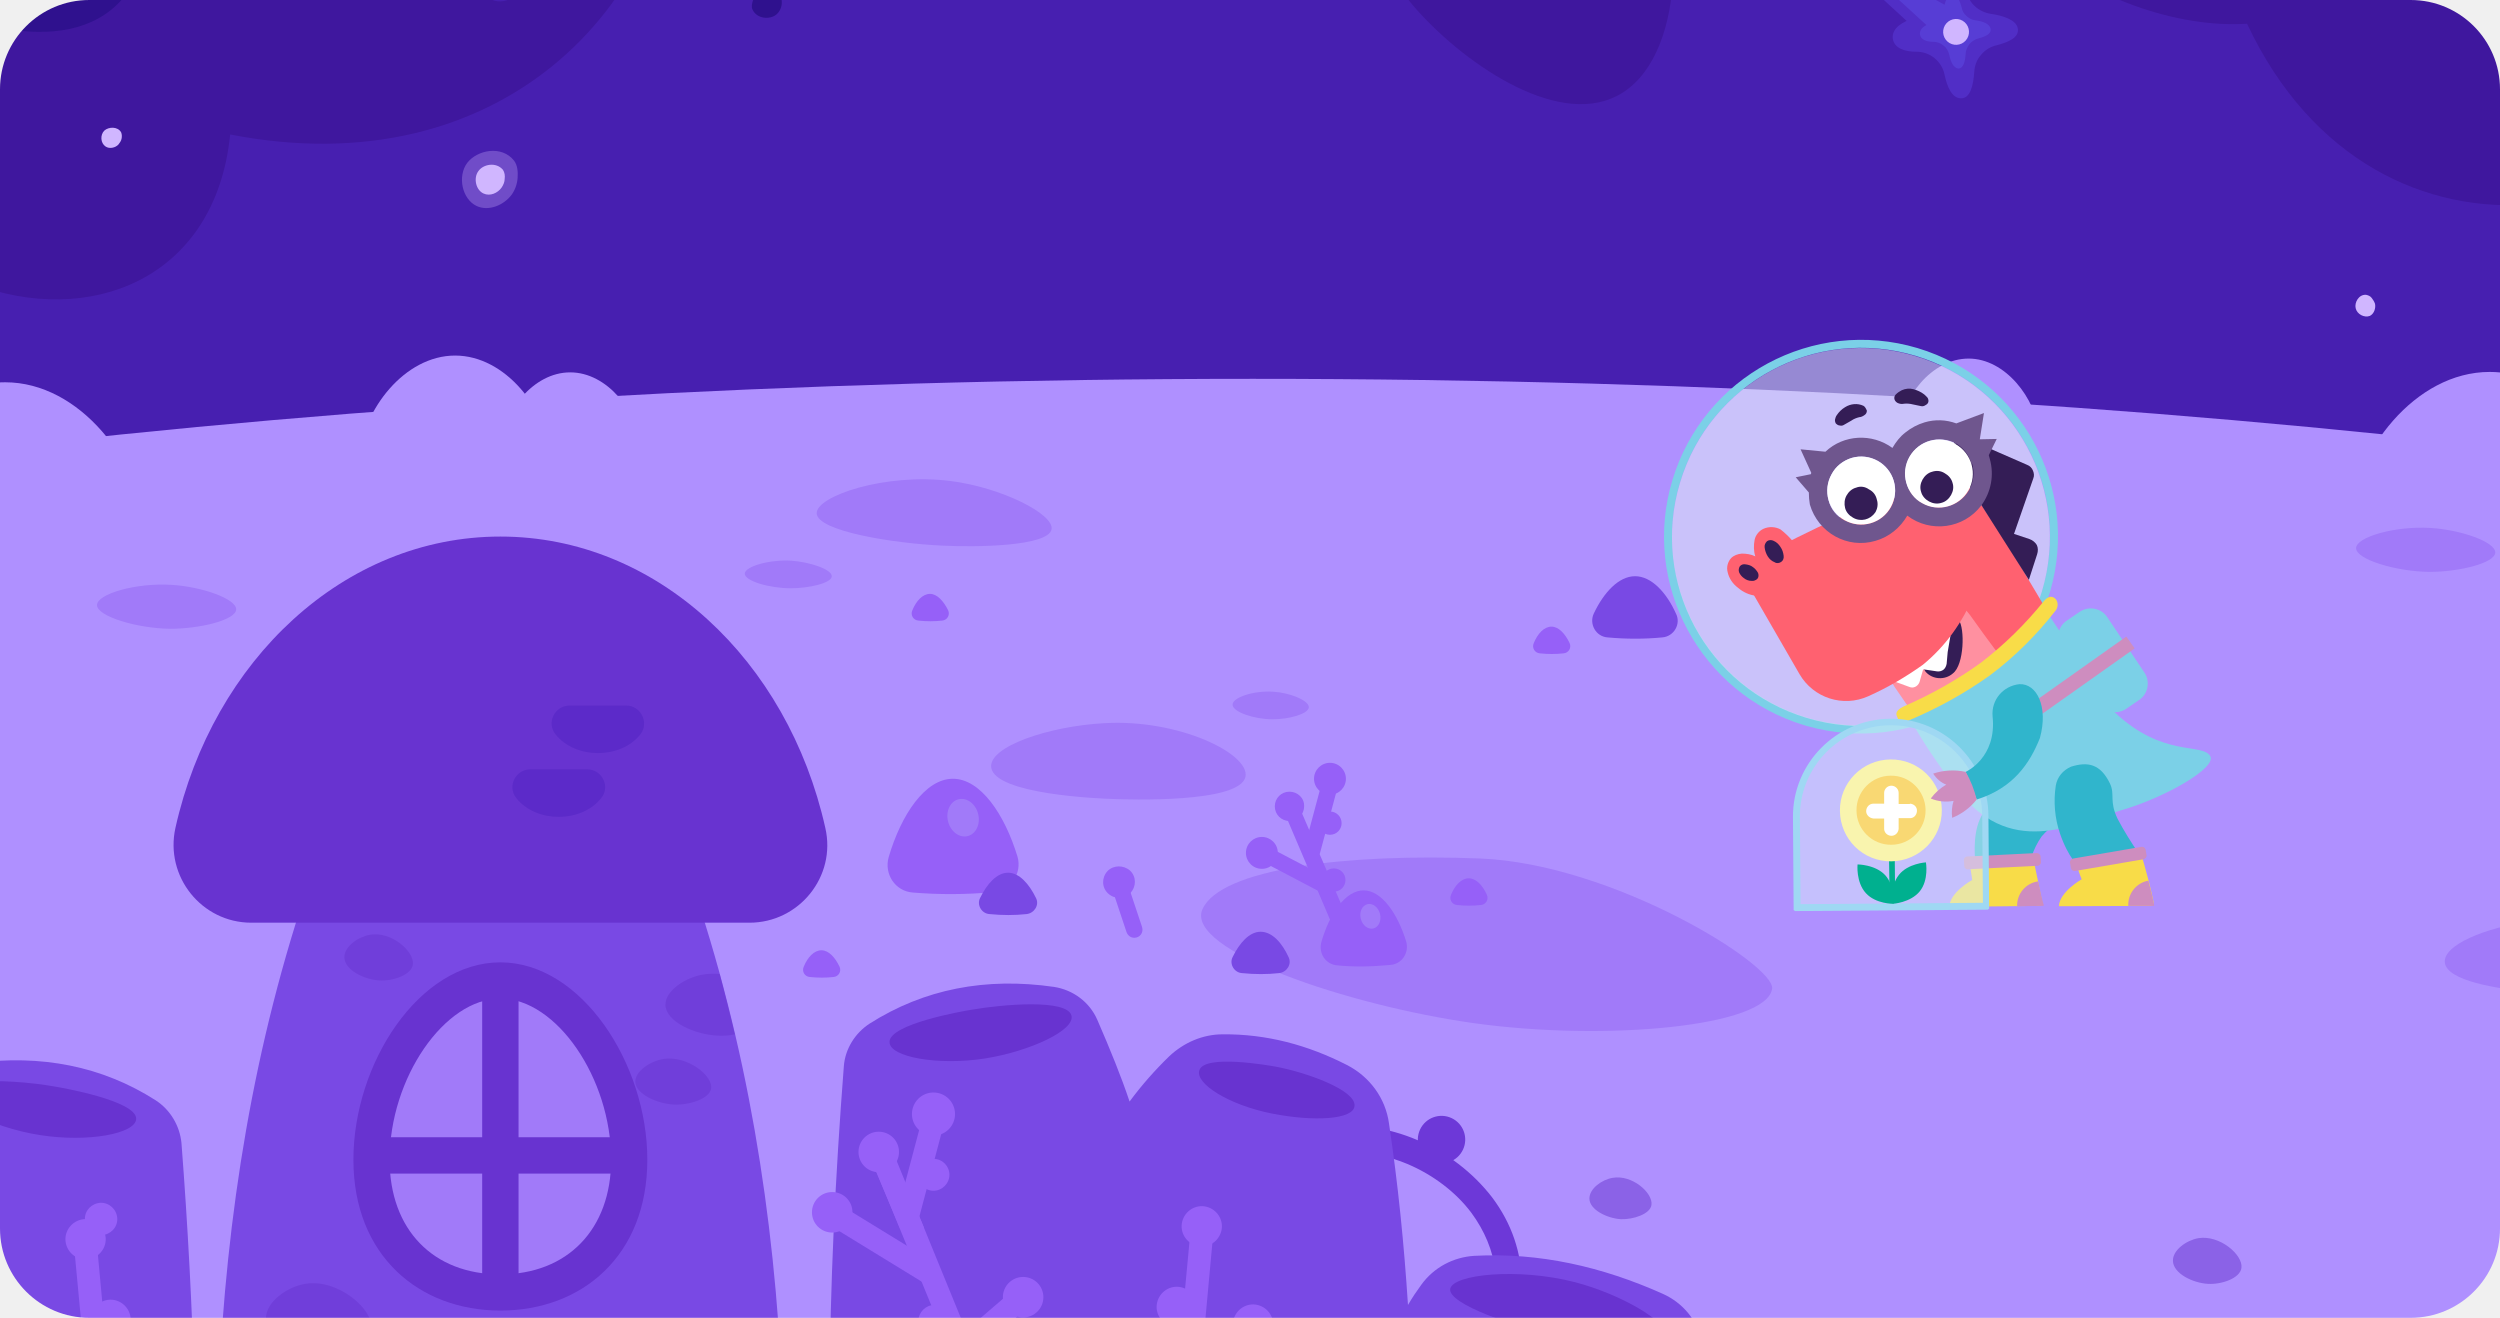
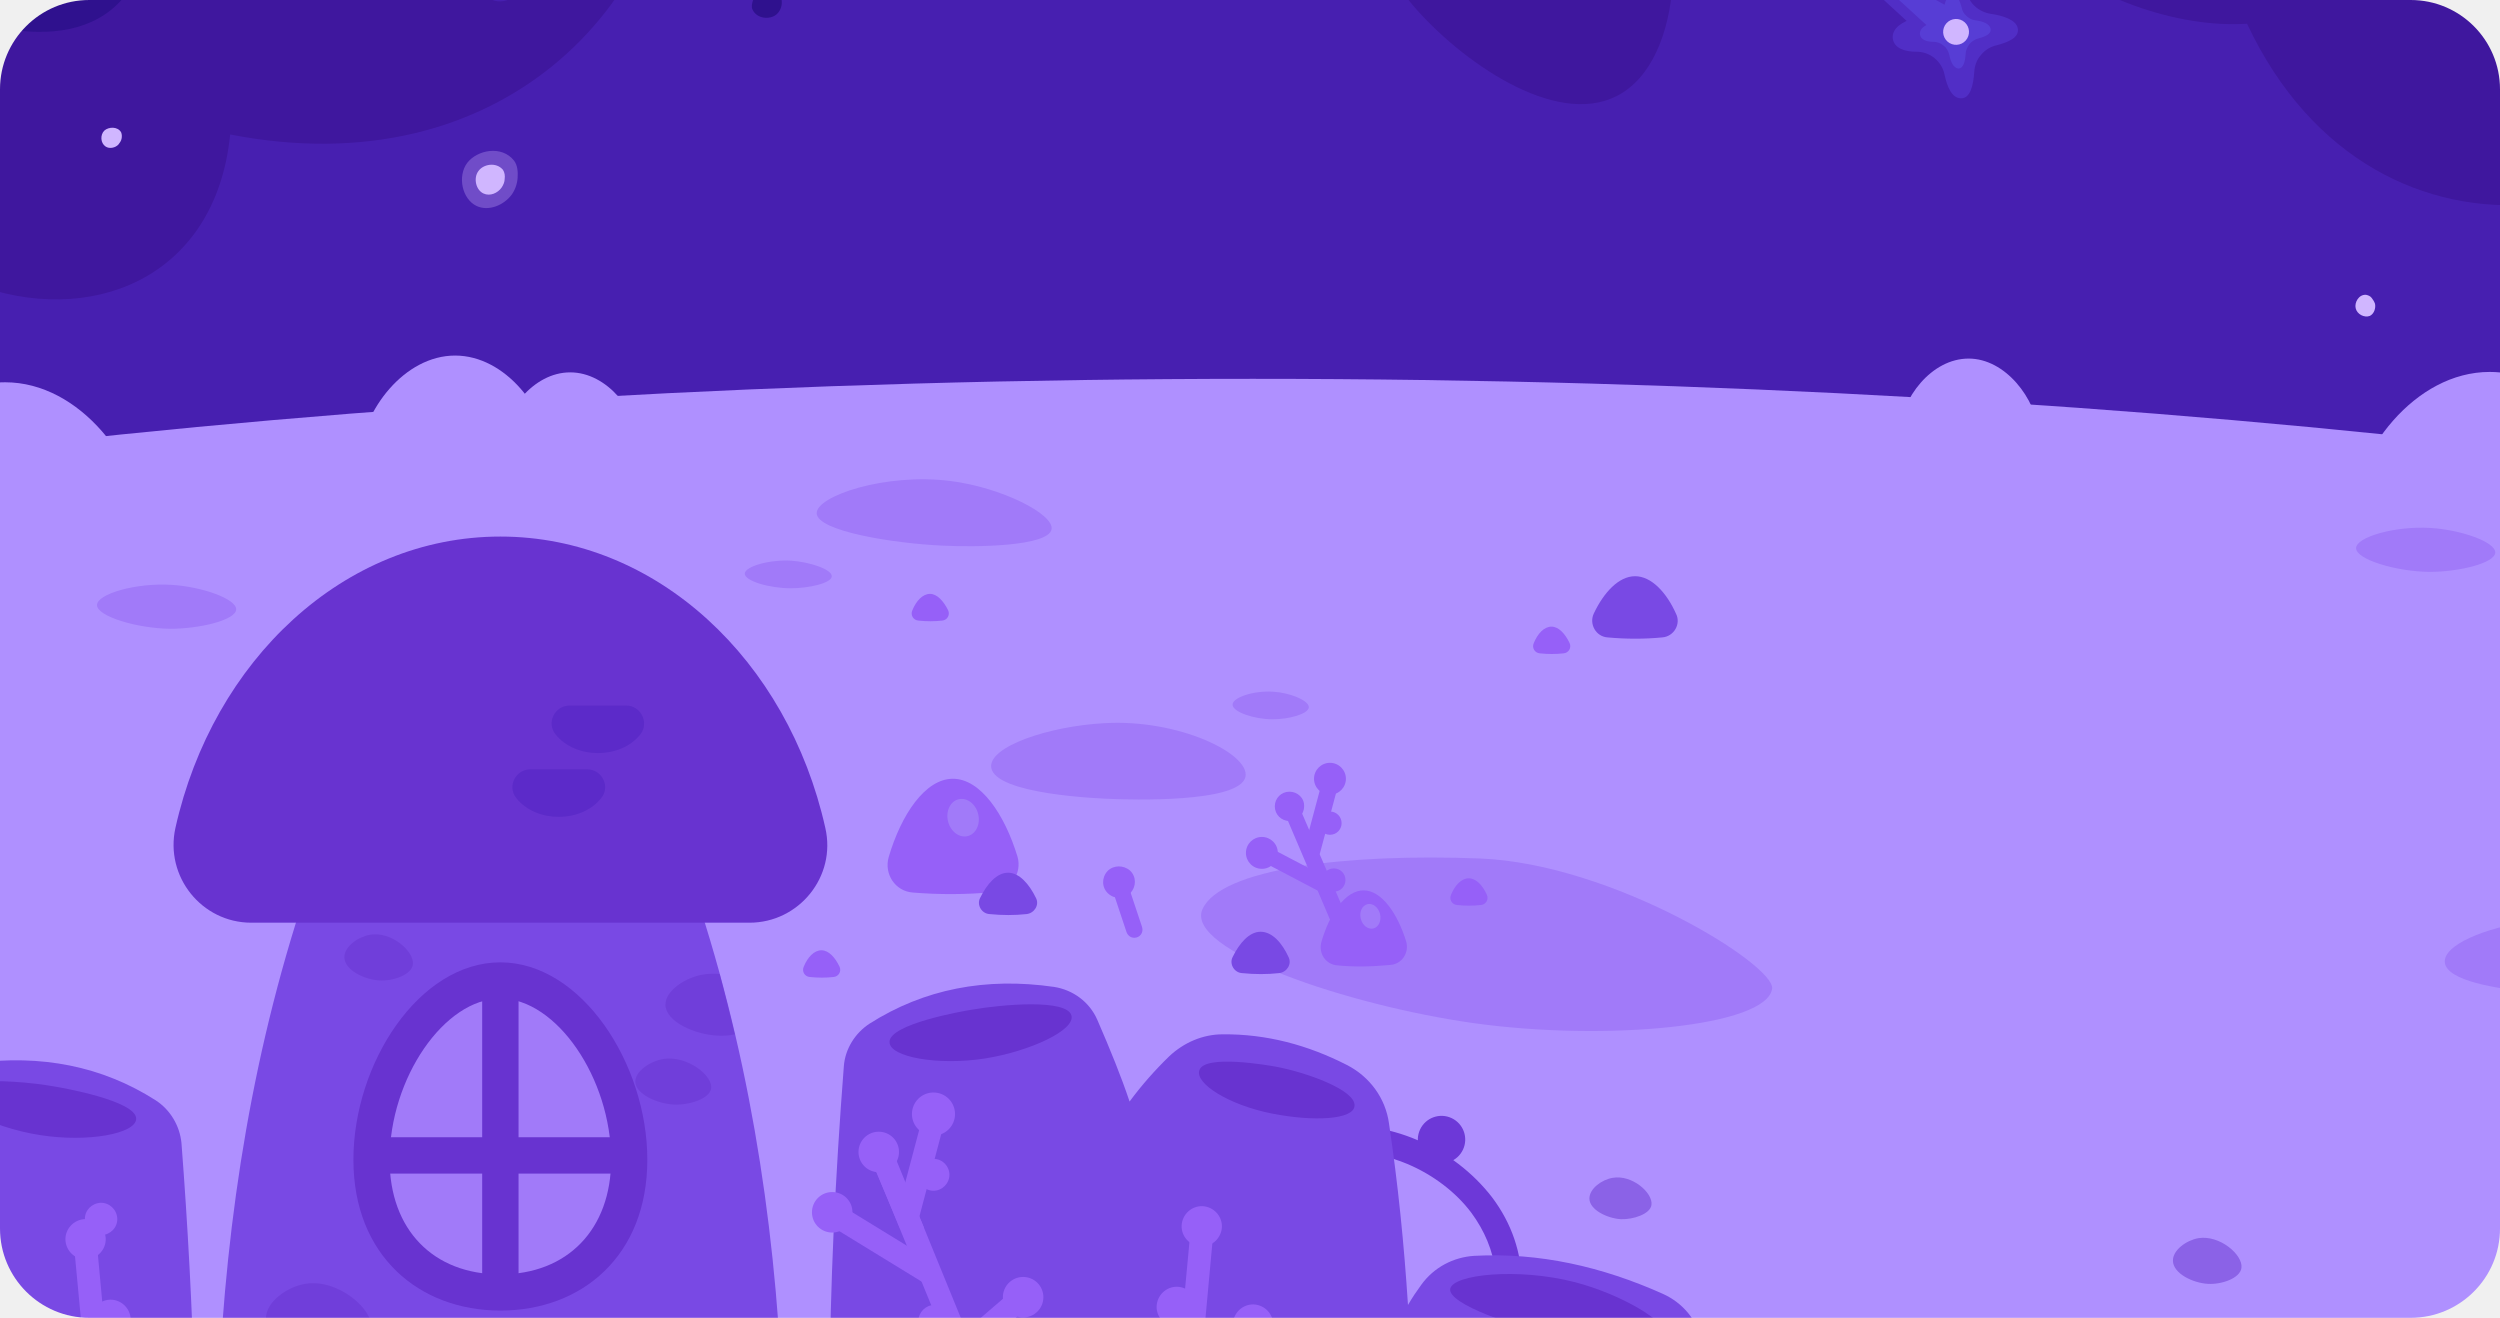
<svg xmlns="http://www.w3.org/2000/svg" width="1567" height="826" viewBox="0 0 1567 826" fill="none">
  <mask id="mask0_2_87309" style="mask-type:alpha" maskUnits="userSpaceOnUse" x="0" y="0" width="1567" height="826">
    <rect width="1567" height="826" rx="56" fill="#C4AEFF" />
  </mask>
  <g mask="url(#mask0_2_87309)">
    <path d="M1587 870.622H-16.73V-479.73H1587V870.622Z" fill="#471FB0" />
    <path d="M1587 -479.73H-16.73V870.622H1587V-479.73Z" fill="#471FB0" />
    <path d="M856.582 -189.347C816.603 -159.633 834.431 -56.446 885.755 3.522C915.198 37.828 974.356 79.967 1013.25 60.248C1056.2 38.638 1059.71 -51.313 1027.03 -110.2C989.212 -178.002 895.48 -217.98 856.582 -189.347Z" fill="#3F179E" />
    <path d="M892.777 -479.73C892.777 -423.274 936.538 -382.486 1001.64 -378.434C1001.64 -378.434 1005.69 -207.985 1207.2 -199.071C1186.4 -58.877 1322.55 20.54 1408.44 14.867C1449.23 101.578 1521.09 133.452 1587 128.05V-479.73H892.777Z" fill="#3F179E" />
    <path d="M144.263 84.29C314.172 117.516 421.411 2.713 425.463 -119.384C546.749 -78.865 638.051 -153.689 565.928 -233.376C785.809 -194.478 831.73 -316.305 788.51 -409.227C834.432 -441.102 841.455 -463.793 819.305 -480H-16.73V177.753C55.123 205.306 135.079 175.862 144.263 84.29Z" fill="#3F179E" />
    <path d="M1587 870.621V282.56C1343.62 253.657 1071.87 237.449 785.269 237.449C498.397 237.449 226.651 253.657 -16.461 282.56V870.621H1587Z" fill="#AF90FF" />
    <path d="M927.623 538.098C844.425 534.856 765.009 544.311 753.664 569.973C742.588 595.634 844.965 630.21 923.572 641.286C1006.5 652.901 1107.53 643.447 1110.77 619.676C1112.66 604.819 1010.82 541.339 927.623 538.098Z" fill="#A17AF9" />
    <path opacity="0.5" d="M1377.92 776.08C1370.36 777.43 1361.72 783.643 1361.99 790.396C1362.26 798.23 1374.41 804.173 1383.87 804.713C1392.51 805.253 1404.13 801.201 1404.94 794.718C1406.02 786.615 1391.43 773.919 1377.92 776.08Z" fill="#6833D0" />
    <path opacity="0.5" d="M1010.82 738.264C1004.07 739.344 996.238 745.017 996.238 751.23C996.238 758.253 1007.31 763.655 1015.96 764.196C1023.79 764.466 1034.33 760.954 1035.14 755.282C1036.22 747.718 1022.98 736.103 1010.82 738.264Z" fill="#6833D0" />
    <path d="M357.394 233.398C334.163 233.398 315.254 257.98 313.363 280.67H401.694C399.803 257.98 380.624 233.398 357.394 233.398Z" fill="#AF90FF" />
    <path d="M1233.94 224.754C1210.71 224.754 1191.8 249.335 1189.91 272.026H1278.24C1276.08 249.605 1256.91 224.754 1233.94 224.754Z" fill="#AF90FF" />
    <path d="M595.642 301.471C554.853 296.339 511.633 310.925 511.904 321.73C512.174 333.076 560.796 340.639 590.51 341.99C611.58 343.07 657.231 342.53 659.121 331.725C660.742 322.27 627.787 305.523 595.642 301.471Z" fill="#A17AF9" />
    <path d="M65.389 81.858C62.687 84.559 62.958 89.692 66.199 91.853C68.63 93.474 72.412 92.663 74.303 90.502C75.113 89.422 75.923 88.341 76.194 86.99C76.464 85.64 76.464 84.289 75.924 82.939C73.763 79.157 68.09 79.427 65.389 81.858Z" fill="#D0B6FF" />
    <path d="M314.714 -22.14C307.691 -22.95 300.128 -16.737 300.668 -9.714C300.938 -4.041 306.611 0.281 312.013 0.821C314.444 1.091 317.145 0.551 319.306 -0.53C321.737 -1.61 323.899 -3.231 324.979 -5.392C328.491 -12.955 321.738 -21.059 314.714 -22.14Z" fill="#471FB0" />
    <path d="M487.053 -5.121C483.811 -7.822 478.408 -7.012 475.167 -4.581C473.546 -3.23 472.466 -1.61 471.925 0.281C471.385 2.172 470.845 4.333 471.656 5.954C474.357 11.897 482.461 12.437 486.512 9.195C490.834 5.684 491.375 -1.61 487.053 -5.121Z" fill="#2F118E" />
    <path d="M1486.51 186.667C1485.7 185.586 1484.35 185.046 1483 184.776C1478.41 184.506 1475.71 189.638 1476.52 193.15C1477.33 196.931 1481.92 199.362 1485.43 198.012C1488.13 196.661 1489.21 193.15 1488.67 190.448C1488.13 188.828 1487.32 187.747 1486.51 186.667Z" fill="#D0B6FF" />
    <path d="M1135.08 -51.314C1134.27 -51.855 1133.46 -51.854 1132.65 -51.584C1131.84 -51.314 1131.03 -50.774 1130.49 -50.234C1129.95 -49.423 1129.68 -48.613 1129.95 -47.803C1129.95 -46.992 1130.49 -46.182 1131.03 -45.642L1202.61 19.999L1221.52 6.222L1213.96 -7.284L1135.08 -51.314Z" fill="#512EC6" />
    <path d="M1247.72 8.652C1244.21 8.112 1240.7 6.491 1238 4.06C1235.3 1.629 1233.41 -1.613 1232.6 -5.124C1230.97 -12.418 1227.73 -19.981 1221.52 -19.171C1215.58 -18.36 1213.69 -11.337 1213.15 -4.584C1212.88 -0.802 1211.26 2.709 1209.09 5.411C1206.66 8.382 1203.69 10.273 1199.91 11.353C1192.62 13.514 1185.59 17.566 1186.4 24.319C1187.48 30.532 1194.24 32.423 1201.26 32.423C1205.31 32.423 1209.36 33.774 1212.61 36.475C1215.85 39.176 1218.01 42.688 1218.82 46.74C1220.44 54.303 1223.41 61.596 1229.08 61.596C1235.03 61.867 1236.92 53.223 1237.46 45.119C1237.73 41.067 1239.08 37.285 1241.78 34.314C1244.21 31.343 1247.72 29.182 1251.5 28.371C1258.8 26.48 1265.82 23.509 1264.74 17.837C1263.93 12.434 1255.29 9.733 1247.72 8.652Z" fill="#512EC6" />
    <path d="M1238 12.703C1235.84 12.433 1233.95 11.352 1232.6 10.002C1230.98 8.651 1229.9 6.76 1229.63 4.869C1228.55 0.817 1226.92 -3.505 1223.41 -2.964C1220.71 -2.694 1219.63 0.007 1218.82 2.979L1169.66 -24.304C1169.12 -24.574 1168.58 -24.574 1168.04 -24.574C1167.5 -24.574 1166.96 -24.034 1166.69 -23.764C1166.42 -23.224 1166.15 -22.683 1166.42 -22.413C1166.42 -21.873 1166.69 -21.333 1167.23 -21.063L1207.48 15.674C1205.04 17.025 1203.15 18.916 1203.42 21.617C1203.96 25.129 1208.02 26.209 1211.8 26.209C1214.23 26.209 1216.39 27.02 1218.28 28.64C1220.17 29.991 1221.25 32.152 1221.79 34.313C1222.6 38.635 1224.49 42.687 1227.46 42.957C1230.71 42.957 1231.79 38.365 1232.06 33.773C1232.06 31.612 1233.14 29.451 1234.49 27.56C1235.84 25.939 1238 24.588 1240.16 24.048C1244.21 22.968 1248.26 21.347 1247.72 18.105C1247.18 14.864 1242.59 13.243 1238 12.703Z" fill="#573DD5" />
    <path d="M1232.13 25.376C1235.1 22.03 1234.79 16.907 1231.45 13.935C1228.1 10.963 1222.98 11.266 1220.01 14.613C1217.03 17.959 1217.34 23.081 1220.68 26.054C1224.03 29.026 1229.15 28.723 1232.13 25.376Z" fill="#D0B6FF" />
    <path d="M95.371 -80.756C205.042 -72.922 305.528 -140.724 280.676 -272.004C428.164 -228.784 481.919 -283.349 472.465 -403.555C533.783 -399.773 586.998 -423.814 582.946 -480H-16.73V13.248C35.674 28.915 102.124 24.593 95.371 -80.756Z" fill="#2F118E" />
    <path d="M194.78 549.984C158.853 654.252 141.835 761.492 136.973 870.622H490.296C485.433 761.492 468.416 654.252 432.489 549.984H194.78Z" fill="#7949E4" />
    <path opacity="0.5" d="M441.132 610.764C429.786 612.385 416.82 621.029 417.09 629.943C417.36 640.478 435.729 648.581 449.775 649.122C453.287 649.392 457.069 649.122 460.58 648.311C457.609 635.615 454.368 623.19 451.126 610.494C447.885 610.224 444.643 610.224 441.132 610.764Z" fill="#6833D0" />
    <path opacity="0.5" d="M416.012 663.709C407.638 665.059 398.184 671.272 398.184 678.025C398.454 685.859 411.96 691.802 422.225 692.342C431.679 692.882 444.645 688.83 445.726 682.347C447.076 674.244 430.869 661.548 416.012 663.709Z" fill="#6833D0" />
    <path opacity="0.5" d="M231.788 585.912C224.224 587.263 215.58 593.475 215.85 600.229C216.12 608.062 228.276 614.005 237.73 614.545C246.374 615.085 257.99 611.034 258.8 604.551C259.881 596.447 245.294 583.481 231.788 585.912Z" fill="#6833D0" />
    <path opacity="0.5" d="M191.269 804.709C179.654 806.6 166.418 816.325 166.688 826.59C166.958 838.745 185.597 847.659 200.183 848.47C213.42 849.01 231.247 843.067 232.868 833.072C234.489 820.917 211.799 801.198 191.269 804.709Z" fill="#6833D0" />
    <path d="M313.634 336.316C215.579 336.316 133.46 413.842 109.96 518.921C103.207 549.445 126.438 578.348 157.502 578.348H469.765C500.83 578.348 524.331 549.445 517.308 518.921C493.807 413.842 411.689 336.316 313.634 336.316Z" fill="#6833D0" />
    <path d="M310.39 610.494C267.17 611.574 221.789 684.238 239.077 742.044C241.778 750.688 246.1 760.413 252.313 769.597C252.313 817.409 376.03 817.409 376.03 769.597C381.162 762.304 385.214 754.47 387.645 747.177C408.445 687.749 356.311 609.143 310.39 610.494Z" fill="#A17AF9" />
    <path d="M313.632 625.89C348.748 625.89 383.054 675.863 383.054 726.916C383.054 770.406 355.772 798.769 313.632 798.769C271.493 798.769 244.21 770.677 244.21 726.916C244.21 675.863 278.516 625.89 313.632 625.89ZM313.632 603.199C262.579 603.199 221.52 666.679 221.52 726.916C221.52 787.154 262.849 821.46 313.632 821.46C364.686 821.46 405.744 787.154 405.744 726.916C405.744 666.679 364.416 603.199 313.632 603.199Z" fill="#6833D0" />
    <path d="M313.633 615.895V808.763" stroke="#6833D0" stroke-width="22.789" stroke-miterlimit="10" />
    <path d="M233.676 724.215H393.589" stroke="#6833D0" stroke-width="22.789" stroke-miterlimit="10" />
    <path opacity="0.5" d="M367.93 482.184H332.544C323.09 482.184 317.687 492.989 323.63 500.282C336.056 515.949 364.419 515.949 376.845 500.282C382.787 492.989 377.385 482.184 367.93 482.184Z" fill="#5022C1" />
    <path opacity="0.5" d="M392.509 442.207H357.123C347.668 442.207 342.266 453.012 348.208 460.305C360.634 475.973 388.998 475.973 401.423 460.305C407.096 453.012 401.693 442.207 392.509 442.207Z" fill="#5022C1" />
    <path d="M888.187 714.489C851.72 699.092 814.713 704.225 790.672 727.725L806.61 735.289C829.3 717.461 859.824 720.162 882.244 729.616C898.182 736.369 912.498 747.174 922.222 760.14C930.596 771.486 935.729 783.911 937.35 796.877L953.827 804.711C953.827 785.532 947.614 766.893 935.188 750.416C923.303 735.019 906.826 722.323 888.187 714.489Z" fill="#6D38D8" />
    <path d="M916.994 720.607C920.488 713.183 917.303 704.332 909.879 700.837C902.455 697.343 893.603 700.528 890.109 707.952C886.614 715.376 889.8 724.227 897.224 727.722C904.648 731.217 913.499 728.031 916.994 720.607Z" fill="#6D38D8" />
    <path d="M849.29 759.874C857.496 759.874 864.147 753.222 864.147 745.017C864.147 736.812 857.496 730.16 849.29 730.16C841.085 730.16 834.434 736.812 834.434 745.017C834.434 753.222 841.085 759.874 849.29 759.874Z" fill="#6D38D8" />
    <path fill-rule="evenodd" clip-rule="evenodd" d="M1042.16 810.927C1004.07 793.909 964.903 784.995 924.114 787.156C910.878 787.966 898.723 794.45 890.889 805.254C887.918 809.306 885.216 813.358 882.515 817.95C880.084 780.133 876.302 742.315 870.63 704.228C868.469 688.29 858.474 674.784 844.157 667.491C819.846 655.065 793.914 648.042 766.361 648.312C753.936 648.312 742.05 653.444 732.866 662.088C723.952 670.732 715.578 680.187 708.015 690.452C702.882 675.054 695.859 657.766 687.755 639.128C682.893 628.053 672.628 620.489 660.743 618.598C617.793 612.385 579.165 619.949 545.13 641.559C535.945 647.502 529.732 657.496 528.922 668.301C523.52 738.264 520.278 805.795 520.008 870.624H1072.41C1070.79 860.63 1068.9 850.905 1066.74 841.181C1064.04 827.675 1054.85 816.6 1042.16 810.927Z" fill="#7949E4" />
    <path fill-rule="evenodd" clip-rule="evenodd" d="M987.055 803.635C951.399 794.45 910.34 798.772 908.99 807.957C907.639 817.141 948.428 831.998 980.302 837.67C1003.53 841.992 1041.35 844.964 1043.51 836.59C1045.67 828.756 1016.23 811.198 987.055 803.635Z" fill="#6833D0" />
    <path fill-rule="evenodd" clip-rule="evenodd" d="M608.88 632.915C603.747 633.725 557.286 641.829 557.556 653.174C557.556 662.628 588.08 668.031 617.524 663.439C645.887 658.847 674.25 645.611 671.549 636.426C668.578 626.162 629.139 629.403 608.88 632.915Z" fill="#6833D0" />
    <path fill-rule="evenodd" clip-rule="evenodd" d="M799.589 668.57C794.997 667.759 755.288 660.736 751.777 670.731C748.805 679.104 770.145 692.611 797.428 698.013C823.63 703.146 848.481 701.795 849.022 693.151C849.832 683.156 818.497 672.081 799.589 668.57Z" fill="#6833D0" />
    <path d="M556.475 717.735C555.935 717.194 555.124 716.654 554.314 716.384C553.503 716.114 552.693 715.844 551.612 715.844C550.532 715.844 549.722 716.114 548.911 716.384C548.101 716.654 547.29 717.194 546.75 718.005C546.21 718.545 545.67 719.355 545.399 720.166C545.129 720.976 544.859 721.787 544.859 722.867C544.859 723.677 545.129 724.758 545.399 725.568L564.038 769.599H579.165L558.366 720.166C557.555 719.085 557.015 718.545 556.475 717.735Z" fill="#9660F8" />
    <path d="M591.054 698.285C590.514 697.475 589.973 696.934 589.163 696.124C588.353 695.584 587.542 695.043 586.731 695.043C585.921 694.773 584.841 694.773 584.03 694.773C583.22 694.773 582.14 695.314 581.599 695.584C580.789 696.124 580.249 696.664 579.438 697.475C578.898 698.285 578.358 699.095 578.358 699.906L562.96 757.983C562.69 759.063 562.69 760.144 562.96 761.224C563.231 762.305 563.501 763.115 564.311 764.195C564.851 765.006 565.662 765.816 566.743 766.086C567.823 766.627 568.633 766.897 569.714 766.897C571.334 766.897 572.685 766.356 574.036 765.546C575.116 764.736 576.197 763.385 576.467 761.764L591.864 703.688C592.134 702.877 592.134 701.797 592.134 700.986C591.864 699.906 591.594 699.095 591.054 698.285Z" fill="#9660F8" />
    <path d="M585.108 726.375C579.706 726.375 575.113 730.967 575.113 736.37C575.113 741.772 579.706 746.364 585.108 746.364C590.511 746.364 595.103 741.772 595.103 736.37C595.103 730.967 590.781 726.375 585.108 726.375Z" fill="#9660F8" />
    <path d="M585.651 817.949C580.248 817.949 575.656 822.542 575.656 827.944C575.656 833.347 580.248 837.939 585.651 837.939C591.053 837.939 595.645 833.347 595.645 827.944C595.645 822.542 591.053 817.949 585.651 817.949Z" fill="#9660F8" />
    <path d="M585.108 711.79C592.567 711.79 598.614 705.743 598.614 698.284C598.614 690.824 592.567 684.777 585.108 684.777C577.649 684.777 571.602 690.824 571.602 698.284C571.602 705.743 577.649 711.79 585.108 711.79Z" fill="#9660F8" />
    <path d="M550.801 709.359C543.778 709.359 538.105 715.032 538.105 722.055C538.105 729.078 543.778 734.751 550.801 734.751C557.824 734.751 563.498 729.078 563.498 722.055C563.498 715.032 557.824 709.359 550.801 709.359Z" fill="#9660F8" />
    <path d="M521.63 747.176C514.607 747.176 508.934 752.848 508.934 759.872C508.934 766.895 514.607 772.567 521.63 772.567C528.653 772.567 534.326 766.895 534.326 759.872C534.326 752.848 528.653 747.176 521.63 747.176Z" fill="#9660F8" />
    <path d="M641.293 800.391C634.27 800.391 628.598 806.063 628.598 813.087C628.598 820.11 634.27 825.782 641.293 825.782C648.317 825.782 653.99 820.11 653.99 813.087C653.99 806.063 648.317 800.391 641.293 800.391Z" fill="#9660F8" />
    <path d="M602.125 825.781L558.635 719.352L545.398 724.754L588.618 830.103L591.59 870.621H605.907L602.935 827.942C602.395 827.131 602.395 826.321 602.125 825.781Z" fill="#9660F8" />
    <path d="M632.788 810.505L591.832 845.734L601.168 856.588L642.124 821.358L632.788 810.505Z" fill="#9660F8" />
    <path d="M524.062 762.035L582.679 797.962" stroke="#9660F8" stroke-width="14.349" stroke-miterlimit="10" stroke-linejoin="round" />
    <path d="M788.242 817.95C781.489 816.33 774.735 820.652 773.114 827.405C771.494 834.158 775.816 840.911 782.569 842.532C789.322 844.152 796.075 839.83 797.696 833.077C799.317 826.324 794.995 819.571 788.242 817.95Z" fill="#9660F8" />
    <path d="M740.429 806.872C733.676 805.252 726.923 809.574 725.302 816.327C723.681 823.08 728.003 829.833 734.756 831.454C741.509 833.074 748.263 828.752 749.884 821.999C751.504 815.246 747.182 808.493 740.429 806.872Z" fill="#9660F8" />
    <path d="M756.096 756.361C749.343 754.74 742.591 759.062 740.97 765.815C739.349 772.568 743.671 779.321 750.424 780.942C757.177 782.563 763.93 778.241 765.551 771.488C767.172 764.734 762.85 757.981 756.096 756.361Z" fill="#9660F8" />
    <path d="M746.102 772.57L736.918 870.625H751.504L760.419 773.651L746.102 772.57Z" fill="#9660F8" />
    <path fill-rule="evenodd" clip-rule="evenodd" d="M97.532 689.639C64.037 668.299 25.949 660.735 -16.73 666.408V870.352H121.844C120.493 820.379 117.792 769.055 113.74 716.381C112.659 705.576 106.717 695.581 97.532 689.639Z" fill="#7949E4" />
    <path fill-rule="evenodd" clip-rule="evenodd" d="M85.377 701.255C85.377 689.91 38.915 681.806 34.053 680.995C20.277 678.564 -2.684 676.403 -16.73 678.564V698.013C-6.196 703.686 9.471 709.088 25.409 711.519C54.852 716.112 85.107 710.709 85.377 701.255Z" fill="#6833D0" />
    <path d="M18.924 826.052C12.171 827.673 7.849 834.426 9.47 841.179C11.091 847.932 17.844 852.254 24.597 850.633C31.35 849.012 35.672 842.259 34.051 835.506C32.431 828.753 25.677 824.431 18.924 826.052Z" fill="#9660F8" />
    <path d="M66.467 814.978C59.714 816.598 55.392 823.352 57.013 830.105C58.634 836.858 65.386 841.18 72.139 839.559C78.893 837.938 83.215 831.185 81.594 824.432C79.973 817.679 73.22 813.357 66.467 814.978Z" fill="#9660F8" />
    <path d="M61.064 754.2C55.662 755.551 52.15 760.683 53.501 766.356C54.851 771.758 59.984 775.27 65.656 773.919C71.059 772.568 74.571 767.436 73.22 761.764C71.869 756.361 66.467 752.849 61.064 754.2Z" fill="#9660F8" />
    <path d="M50.799 764.466C44.046 766.087 39.724 772.84 41.345 779.593C42.966 786.346 49.718 790.668 56.471 789.047C63.225 787.427 67.547 780.673 65.926 773.92C64.305 767.167 57.552 762.845 50.799 764.466Z" fill="#9660F8" />
    <path d="M46.477 781.753L54.851 870.624H69.167L60.793 780.402L46.477 781.753Z" fill="#9660F8" />
    <path d="M854.691 558.09C843.346 558.09 833.352 572.677 828.219 590.505C826.328 597.528 830.92 604.551 838.214 605.091C849.019 606.172 860.094 605.902 871.439 604.821C878.732 604.281 883.324 597.258 881.434 590.235C876.031 572.676 866.036 558.09 854.691 558.09Z" fill="#9660F8" />
    <path d="M860.849 581.957C864.18 581.13 866.035 577.057 864.993 572.857C863.951 568.658 860.407 565.924 857.077 566.75C853.746 567.576 851.891 571.65 852.933 575.849C853.975 580.049 857.519 582.783 860.849 581.957Z" fill="#A17AF9" />
    <path d="M597.264 488.125C579.976 488.125 564.849 510.545 557.015 537.288C554.044 547.823 561.068 558.628 572.143 559.438C588.62 560.789 605.368 560.788 622.656 559.168C633.461 558.087 640.754 547.552 637.783 537.017C629.679 510.275 614.552 488.125 597.264 488.125Z" fill="#9660F8" />
    <path d="M606.533 524.063C611.746 522.769 614.691 516.556 613.11 510.185C611.53 503.814 606.022 499.697 600.809 500.99C595.597 502.284 592.652 508.497 594.233 514.868C595.814 521.239 601.321 525.356 606.533 524.063Z" fill="#A17AF9" />
    <path d="M790.131 584.02C783.108 584.02 776.895 591.043 772.573 599.957C770.412 604.279 773.653 609.681 778.516 609.951C786.619 610.762 794.183 610.762 801.746 609.951C806.609 609.411 809.85 604.279 807.689 599.957C803.637 591.043 797.424 584.02 790.131 584.02Z" fill="#7949E4" />
    <path d="M631.838 547.012C624.815 547.012 618.602 554.035 614.28 562.949C612.119 567.271 615.361 572.674 620.223 572.944C628.327 573.754 635.89 573.754 643.453 572.944C648.316 572.404 651.557 567.271 649.396 562.949C645.074 554.035 638.861 547.012 631.838 547.012Z" fill="#7949E4" />
    <path d="M1024.87 361.168C1014.61 361.168 1005.15 371.433 998.94 384.669C995.969 391.152 1000.29 398.985 1007.58 399.526C1019.47 400.606 1030.81 400.606 1041.89 399.526C1049.18 398.985 1053.78 391.152 1050.53 384.669C1044.59 371.433 1035.14 361.168 1024.87 361.168Z" fill="#7949E4" />
    <path d="M920.602 550.523C916.01 550.523 911.958 554.846 909.527 560.788C908.176 563.76 910.067 567.001 913.309 567.271C918.441 567.811 923.304 567.811 928.166 567.271C931.407 567.001 933.298 563.76 931.947 560.788C929.246 554.846 925.194 550.523 920.602 550.523Z" fill="#9660F8" />
    <path d="M972.465 392.773C967.873 392.773 963.821 397.095 961.39 403.038C960.039 406.01 961.931 409.251 965.172 409.521C970.305 410.061 975.167 410.061 980.029 409.521C983.271 409.251 985.161 406.01 983.811 403.038C981.109 397.366 977.058 392.773 972.465 392.773Z" fill="#9660F8" />
    <path d="M746.102 481.645C741.51 481.645 737.458 485.967 735.027 491.909C733.676 494.881 735.567 498.122 738.808 498.392C743.941 498.933 748.803 498.933 753.665 498.392C756.907 498.122 758.797 494.881 757.447 491.909C754.745 485.967 750.694 481.645 746.102 481.645Z" fill="#9660F8" />
    <path d="M514.876 595.637C510.284 595.637 506.231 599.959 503.8 605.901C502.45 608.873 504.34 612.114 507.582 612.384C512.714 612.925 517.576 612.925 522.439 612.384C525.68 612.114 527.571 608.873 526.221 605.901C523.52 600.229 519.468 595.637 514.876 595.637Z" fill="#9660F8" />
    <path d="M582.946 372.242C578.354 372.242 574.302 376.564 571.871 382.507C570.52 385.478 572.411 388.72 575.653 388.99C580.785 389.53 585.647 389.53 590.51 388.99C593.751 388.72 595.642 385.478 594.291 382.507C591.32 376.564 587.268 372.242 582.946 372.242Z" fill="#9660F8" />
    <path d="M813.63 504.065C813.36 503.525 813.09 502.985 812.55 502.444C812.01 501.904 811.469 501.634 810.929 501.364C810.389 501.094 809.578 501.094 809.038 501.094C808.498 501.094 807.688 501.364 807.147 501.364C806.607 501.634 806.067 501.904 805.526 502.444C804.986 502.985 804.716 503.525 804.446 504.065C804.176 504.605 804.176 505.416 804.176 505.956C804.176 506.496 804.446 507.307 804.446 507.847L833.889 576.999C834.16 577.809 834.97 578.62 835.78 579.16C836.591 579.7 837.671 579.97 838.481 579.97C839.292 579.97 840.103 579.7 840.913 579.43C841.723 579.16 842.263 578.349 842.804 577.809C843.344 576.999 843.614 576.188 843.614 575.378C843.614 574.568 843.614 573.757 843.344 572.947L813.63 504.065Z" fill="#9660F8" />
    <path d="M832.541 550.525L794.454 530.536C793.914 530.266 793.103 529.996 792.563 529.996C792.022 529.996 791.212 529.996 790.672 530.266C790.132 530.536 789.322 530.807 789.052 531.077C788.511 531.617 788.241 532.157 787.701 532.697C787.431 533.238 787.16 534.048 787.16 534.588C787.16 535.128 787.16 535.939 787.431 536.479C787.701 537.019 787.971 537.83 788.511 538.1C789.051 538.64 789.592 538.91 790.132 539.45L828.22 559.44C829.03 559.71 829.84 559.98 830.65 559.98C831.731 559.98 832.811 559.71 833.892 558.899C834.702 558.089 835.512 557.279 835.783 556.198C836.053 555.118 836.053 554.037 835.513 552.957C834.162 551.876 833.352 551.066 832.541 550.525Z" fill="#9660F8" />
    <path d="M837.943 488.129C837.672 487.589 837.132 487.049 836.592 486.779C836.052 486.508 835.512 485.968 834.701 485.968C834.161 485.698 833.351 485.698 832.81 485.968C832.27 485.968 831.46 486.238 830.92 486.509C830.38 486.779 829.839 487.319 829.569 487.859C829.299 488.399 828.759 488.939 828.759 489.75L817.414 532.159C817.143 532.97 817.143 533.78 817.414 534.32C817.684 535.131 817.954 535.671 818.494 536.482C819.034 537.022 819.574 537.562 820.385 537.832C821.195 538.102 821.735 538.372 822.546 538.372C823.626 538.372 824.707 538.102 825.517 537.292C826.328 536.482 827.138 535.671 827.408 534.591L838.753 492.181C839.023 491.641 839.023 490.83 838.753 490.29C838.483 489.21 838.213 488.669 837.943 488.129Z" fill="#9660F8" />
    <path d="M833.622 508.656C829.57 508.656 826.328 511.898 826.328 515.95C826.328 520.002 829.57 523.243 833.622 523.243C837.674 523.243 840.915 520.002 840.915 515.95C840.915 511.898 837.674 508.656 833.622 508.656Z" fill="#9660F8" />
    <path d="M833.62 498.122C839.14 498.122 843.615 493.647 843.615 488.127C843.615 482.608 839.14 478.133 833.62 478.133C828.1 478.133 823.625 482.608 823.625 488.127C823.625 493.647 828.1 498.122 833.62 498.122Z" fill="#9660F8" />
    <path d="M790.944 524.594C785.541 524.594 780.949 528.916 780.949 534.588C780.949 539.991 785.271 544.583 790.944 544.583C796.346 544.583 800.938 540.261 800.938 534.588C800.938 528.916 796.346 524.594 790.944 524.594Z" fill="#9660F8" />
    <path d="M706.393 552.688C706.123 552.147 705.853 551.337 705.313 551.067C704.772 550.526 704.232 550.256 703.692 549.716C703.151 549.446 702.341 549.176 701.801 549.176C701.261 549.176 700.45 549.176 699.91 549.446C699.37 549.716 698.559 549.986 698.289 550.526C697.749 551.067 697.479 551.607 696.939 552.147C696.668 552.687 696.398 553.498 696.398 554.038C696.398 554.578 696.398 555.389 696.668 555.929L706.123 584.292C706.933 586.453 708.824 587.804 710.985 587.804C714.497 587.804 716.928 584.562 715.847 581.051L706.393 552.688Z" fill="#9660F8" />
    <path d="M694.237 545.934C690.455 549.985 690.455 556.198 694.507 559.98C698.559 563.762 704.772 563.762 708.554 559.71C712.335 555.658 712.335 549.445 708.283 545.663C704.231 542.152 698.019 542.152 694.237 545.934Z" fill="#9660F8" />
    <path d="M808.231 496.23C803.098 496.23 799.047 500.282 799.047 505.415C799.047 510.547 803.098 514.599 808.231 514.599C813.363 514.599 817.415 510.547 817.415 505.415C817.686 500.282 813.363 496.23 808.231 496.23Z" fill="#9660F8" />
    <path d="M836.051 544.312C831.999 544.312 828.758 547.554 828.758 551.606C828.758 555.658 831.999 558.899 836.051 558.899C840.103 558.899 843.344 555.658 843.344 551.606C843.344 547.554 840.103 544.312 836.051 544.312Z" fill="#9660F8" />
    <path d="M692.346 453.279C656.96 455.17 619.412 468.136 621.303 481.102C623.734 497.85 688.294 500.551 698.018 500.821C705.311 501.091 777.435 503.792 780.676 486.775C783.378 472.458 738.807 450.578 692.346 453.279Z" fill="#A17AF9" />
    <path d="M1532.43 603.468C1534.05 614.813 1564.58 619.675 1586.73 621.836V577.266C1557.28 581.588 1531.08 592.393 1532.43 603.468Z" fill="#A17AF9" />
    <path d="M797.966 433.563C786.08 432.753 772.574 437.075 772.574 441.667C772.574 446.259 786.081 450.851 797.696 450.851C807.691 450.851 820.116 447.61 820.386 443.288C820.386 438.966 808.23 434.104 797.966 433.563Z" fill="#A17AF9" />
    <path d="M495.967 351.442C482.46 350.632 467.063 354.954 466.793 359.546C466.793 364.138 482.19 368.73 495.696 368.73C507.041 368.73 521.358 365.489 521.358 361.167C521.358 356.845 507.582 352.253 495.967 351.442Z" fill="#A17AF9" />
    <path d="M107.258 366.57C85.378 365.22 60.797 372.243 60.797 379.266C60.797 386.29 85.648 393.853 106.718 394.123C125.087 394.123 147.777 388.721 148.047 381.968C148.047 375.214 126.167 367.651 107.258 366.57Z" fill="#A17AF9" />
    <path d="M1523.25 330.914C1501.37 329.564 1476.79 336.587 1476.79 343.61C1476.79 350.633 1501.64 358.197 1522.71 358.467C1541.08 358.467 1563.77 353.064 1564.04 346.311C1564.04 339.558 1542.16 331.995 1523.25 330.914Z" fill="#A17AF9" />
    <path d="M285.27 222.863C253.665 222.863 227.463 256.629 224.762 287.693H345.507C343.076 256.629 316.875 222.863 285.27 222.863Z" fill="#AF90FF" />
    <path d="M3.259 239.613C-3.764 239.613 -10.517 240.694 -17 242.855V335.237H92.131C88.349 289.316 49.991 239.613 3.259 239.613Z" fill="#AF90FF" />
    <path d="M1471.39 328.483H1587V238.531C1578.63 235.02 1569.71 233.129 1560.53 233.129C1513.8 233.129 1475.44 282.832 1471.39 328.483Z" fill="#AF90FF" />
    <path opacity="0.3" d="M292.832 102.12C286.619 110.494 289.591 124.811 298.776 129.133C306.339 132.644 315.793 128.592 320.655 122.109C322.816 119.138 324.167 115.356 324.437 111.575C324.707 107.793 324.437 103.741 322.276 100.77C314.443 90.775 299.045 94.016 292.832 102.12Z" fill="#D0B6FF" />
    <path d="M299.854 107.254C296.613 111.576 298.234 119.14 303.096 121.301C307.148 123.192 312.01 121.031 314.441 117.519C315.521 115.898 316.332 114.007 316.332 112.116C316.602 110.226 316.332 108.065 315.251 106.444C310.929 101.312 302.826 102.932 299.854 107.254Z" fill="#D0B6FF" />
  </g>
-   <path d="M1050.67 301.612C1069.97 237.772 1137.2 201.502 1201.25 220.587V220.588C1264.81 239.74 1301.01 306.076 1282.72 369.671L1282.27 371.171C1263.12 434.515 1196.79 470.715 1133.18 452.631L1131.68 452.193C1067.84 432.886 1031.37 365.436 1050.67 301.612Z" stroke="#7BD0E7" stroke-width="5" />
-   <path d="M1200.46 223.172C1137.89 204.338 1071.87 239.841 1053.04 302.619C1034.2 365.182 1069.7 431.208 1132.48 450.041C1195.05 468.875 1261.07 433.373 1279.9 370.594C1298.52 307.815 1263.02 241.789 1200.46 223.172Z" fill="#E6F4F6" fill-opacity="0.5" />
-   <path fill-rule="evenodd" clip-rule="evenodd" d="M1243.1 509.575C1236.39 519.75 1237.69 534.47 1238.12 542.047L1240.07 545.078L1240.72 559.798L1271.89 565.643L1271.24 551.788C1271.03 542.047 1274.06 532.305 1279.69 524.296C1282.72 520.832 1285.97 517.801 1287.26 518.018L1262.59 492.906C1255.44 497.669 1248.08 502.648 1243.1 509.575Z" fill="#30B5CC" />
-   <path d="M1274.27 537.717C1274.27 536.851 1274.06 537.284 1272.98 537.284C1261.29 538.15 1245.7 539.882 1236.39 540.531C1235.09 540.531 1234.88 541.614 1234.88 542.912C1235.74 548.108 1236.17 551.572 1236.17 551.572C1236.17 551.572 1221.89 559.365 1221.89 568.457L1277.52 567.807C1278.6 567.807 1280.12 567.158 1280.12 566.076V565.859C1278.39 556.984 1275.57 542.912 1274.27 537.717Z" fill="#F8DC48" />
-   <path d="M1277.52 552.438C1269.73 553.52 1264.1 560.231 1264.32 568.024L1280.55 567.807C1280.77 567.807 1280.99 567.591 1280.99 567.375V567.158C1279.9 563.911 1278.82 558.282 1277.52 552.438Z" fill="#CE8DBF" />
-   <path d="M1276.66 534.688L1233.15 536.852C1231.85 536.852 1230.98 537.935 1230.98 539.017L1231.2 542.914C1231.2 543.996 1232.28 545.079 1233.58 544.862L1277.09 542.697C1278.17 542.697 1279.26 541.615 1279.26 540.532L1279.04 536.636C1278.82 535.553 1277.74 534.688 1276.66 534.688Z" fill="#CE8DBF" />
-   <path d="M1232.49 302.839C1229.68 298.726 1225.13 296.128 1220.15 295.912C1218.86 295.695 1217.34 295.695 1216.04 296.128L1214.53 296.561C1205.22 301.107 1196.34 306.303 1187.68 311.931C1168.42 324.487 1155.86 336.393 1149.58 348.083C1147.2 351.763 1146.98 356.526 1149.15 360.206C1150.23 361.938 1151.53 363.67 1153.05 365.401C1154.78 367.35 1156.51 369.298 1158.02 371.463C1159.32 373.195 1163 379.689 1168.85 391.162C1176.21 405.233 1182.7 416.49 1187.68 425.149C1192.23 433.159 1197.21 441.169 1202.62 448.529C1232.28 436.19 1281.2 379.689 1281.2 379.689L1271.03 362.587C1271.03 362.587 1256.74 337.259 1232.49 302.839Z" fill="#FF6170" />
-   <path d="M1229.25 379.689C1224.71 376.225 1181.41 408.048 1180.33 410.213C1179.03 414.109 1181.41 421.036 1187.69 430.778C1188.34 431.644 1193.1 438.571 1200.03 448.746C1220.38 441.602 1237.91 427.098 1255.66 413.676C1250.25 407.182 1236.18 387.482 1234.66 385.317C1233.15 383.369 1231.42 381.421 1229.25 379.689Z" fill="#FF90A0" />
-   <path d="M1272.11 337.906L1262.37 334.659L1274.49 299.806C1275.14 298.291 1274.92 296.559 1274.28 295.043C1273.63 293.312 1272.33 292.013 1270.59 291.363L1227.95 272.746L1220.8 283.354L1271.68 363.451L1276.87 347.431C1277.52 345.483 1277.52 343.318 1276.66 341.586C1275.79 340.071 1274.06 338.556 1272.11 337.906Z" fill="#341D56" />
-   <path d="M1209.55 403.718C1204.14 407.831 1203.06 415.408 1206.95 421.036C1211.28 426.015 1219.08 426.448 1224.05 422.119C1231.2 416.707 1231.63 393.76 1227.73 388.564C1223.84 383.369 1214.96 399.388 1209.55 403.718Z" fill="#341D56" />
-   <path d="M1187.9 427.311L1196.78 430.558C1199.16 431.641 1201.97 430.342 1203.06 427.744C1203.06 427.528 1203.27 427.311 1203.27 427.095L1205.44 419.518L1214.1 420.817C1215.61 421.033 1217.13 420.6 1218.21 419.734C1219.29 418.868 1219.94 417.353 1220.16 416.054L1220.81 408.694L1222.54 398.52L1186.39 424.497L1187.9 427.311Z" fill="white" />
-   <path d="M1167.34 319.072C1155 322.103 1120.58 339.854 1120.58 339.854L1098.06 370.81L1127.94 422.549C1136.6 437.486 1155.21 443.547 1171.02 436.404C1183.14 430.992 1194.61 424.281 1205.22 416.704C1219.51 405.014 1230.33 389.861 1237.26 372.759L1227.08 304.352C1199.59 311.062 1179.67 316.041 1167.34 319.072Z" fill="#FF6170" />
-   <path d="M1116.03 331.845C1112.78 330.113 1108.89 329.896 1105.42 331.412C1102.61 332.711 1100.44 335.308 1099.8 338.339C1099.15 341.803 1099.15 345.483 1100.23 348.73C1097.63 347.431 1094.6 346.998 1091.79 346.998C1089.19 347.215 1086.81 348.081 1085.07 349.813C1082.91 352.194 1082.04 355.657 1082.91 358.688C1083.78 362.585 1086.16 366.048 1089.4 368.43C1092.65 371.244 1096.55 372.976 1100.66 373.409L1128.37 345.916C1125.34 340.504 1121.01 335.741 1116.03 331.845Z" fill="#FF6170" />
-   <path d="M1098.71 355.442C1097.41 354.36 1095.68 353.927 1093.95 353.71C1092.65 353.494 1091.35 353.927 1090.49 355.009C1089.84 356.092 1089.62 357.391 1090.05 358.689C1090.7 360.205 1091.79 361.504 1093.08 362.37C1094.38 363.452 1096.11 364.101 1097.85 364.101C1099.15 364.318 1100.66 363.668 1101.53 362.802C1102.39 361.72 1102.39 360.421 1101.96 359.122C1101.09 357.607 1100.01 356.308 1098.71 355.442Z" fill="#341D56" />
-   <path d="M1116.03 342.887C1114.95 341.155 1113.65 339.856 1111.7 338.99C1110.4 338.341 1108.89 338.341 1107.59 339.207C1106.51 340.289 1105.86 341.588 1106.07 343.103C1106.29 345.052 1106.94 347 1108.02 348.732C1109.1 350.464 1110.62 351.762 1112.35 352.412C1113.65 353.278 1115.16 353.061 1116.46 352.195C1117.76 351.33 1118.2 349.814 1117.98 348.299C1117.76 346.351 1117.11 344.402 1116.03 342.887Z" fill="#341D56" />
-   <path d="M1240.94 275.347L1243.54 258.895L1226.22 265.389C1219.72 263.008 1212.8 262.791 1206.3 264.739C1201.97 266.038 1197.86 268.203 1194.39 271.017C1190.93 273.615 1188.33 277.079 1186.17 280.759C1173.4 271.45 1155.65 272.316 1144.17 283.14L1128.59 281.625L1135.3 296.345L1135.08 297.211L1125.55 299.16L1133.78 308.685C1133.78 311.282 1134 313.88 1134.43 316.261C1139.63 334.013 1158.03 344.187 1175.56 338.992C1184 336.61 1191.15 330.765 1195.48 323.189C1209.98 334.229 1230.76 331.415 1241.8 316.911C1248.08 308.468 1250.03 297.644 1247.22 287.686L1246.57 285.305L1251.55 275.13L1240.94 275.347ZM1185.3 317.777C1179.67 327.951 1166.69 331.848 1156.51 326.219H1156.29C1151.1 323.622 1147.42 319.076 1146.12 313.447C1144.6 308.035 1145.25 302.19 1148.07 297.211C1153.7 286.82 1166.69 283.14 1176.86 288.769C1187.03 294.397 1190.93 307.169 1185.3 317.777ZM1221.45 317.127C1216.04 318.859 1210.2 318.21 1205.22 315.395C1194.83 309.767 1191.15 296.778 1196.99 286.387C1199.81 281.408 1204.35 277.728 1209.76 276.213C1215.18 274.697 1221.02 275.347 1226 277.945C1230.76 280.759 1234.23 285.305 1235.74 290.717H1236.18C1239.42 301.974 1232.93 313.88 1221.45 317.127Z" fill="#6F568E" />
-   <path d="M1225.79 278.16C1215.4 272.531 1202.62 276.211 1196.78 286.386C1193.96 291.365 1193.32 297.21 1194.83 302.622C1196.35 308.034 1199.81 312.796 1204.79 315.394C1214.96 321.239 1227.95 317.559 1233.8 307.384C1239.64 297.21 1235.96 284.221 1225.79 278.376C1226 278.16 1225.79 278.16 1225.79 278.16Z" fill="white" />
-   <path d="M1160.63 287.036C1155.22 288.768 1150.67 292.231 1148.07 297.21C1145.26 302.189 1144.61 308.034 1146.12 313.446C1149.37 324.703 1161.28 331.197 1172.53 327.95C1183.79 324.703 1190.29 312.797 1187.04 301.54C1183.79 290.283 1171.88 283.789 1160.63 287.036Z" fill="white" />
-   <path d="M1171.45 306.735C1169.07 305.003 1166.04 304.57 1163.44 305.653C1160.84 306.302 1158.68 308.25 1157.38 310.632C1156.08 313.013 1155.86 315.827 1156.51 318.425C1157.16 321.023 1159.11 323.187 1161.49 324.486C1166.25 327.3 1172.31 325.785 1175.34 321.239L1175.56 321.023C1176.86 318.641 1177.29 315.827 1176.43 313.229C1175.78 310.199 1174.05 308.034 1171.45 306.735Z" fill="#341D56" />
-   <path d="M1218.86 296.56C1216.48 295.045 1213.66 294.828 1211.07 295.694C1208.47 296.343 1206.3 298.292 1205 300.673C1203.71 303.054 1203.27 305.652 1204.14 308.25C1204.79 310.847 1206.74 313.012 1209.12 314.311C1211.5 315.61 1214.31 316.043 1216.91 315.177C1219.51 314.528 1221.67 312.579 1222.97 310.198C1224.27 307.817 1224.7 305.219 1223.84 302.621C1223.19 300.024 1221.24 297.859 1218.86 296.56Z" fill="#341D56" />
-   <path d="M1167.98 254.346C1164.3 252.614 1159.97 253.047 1156.51 255.212C1154.35 256.511 1152.61 258.243 1151.32 260.191C1150.67 261.057 1150.45 261.923 1150.23 262.789C1150.02 263.655 1150.23 264.52 1150.67 265.386C1151.32 266.036 1152.18 266.685 1153.05 266.685C1153.91 266.902 1155 266.902 1155.86 266.252C1157.38 265.386 1158.89 264.52 1160.41 263.655C1161.92 262.572 1163.66 261.923 1165.39 261.49C1166.47 261.49 1167.77 260.84 1168.63 260.191C1169.72 259.541 1170.15 258.459 1170.15 257.377C1169.5 255.861 1168.85 254.779 1167.98 254.346Z" fill="#341D56" />
-   <path d="M1206.08 247.202C1204.14 245.687 1201.76 244.605 1199.37 243.955C1196.99 243.306 1194.4 243.522 1192.01 244.605C1190.71 245.254 1189.42 246.12 1188.33 247.202C1187.03 248.501 1187.03 250.449 1188.33 251.748C1188.33 251.748 1188.33 251.748 1188.55 251.965C1188.98 252.398 1189.42 252.614 1190.07 252.831C1191.15 253.264 1192.45 253.264 1193.53 253.047C1195.26 252.831 1197.21 253.047 1198.94 253.48L1204.14 254.563C1205 254.779 1206.08 254.563 1206.95 253.913C1207.82 253.48 1208.47 252.831 1208.68 251.965C1208.9 251.099 1208.68 250.233 1208.25 249.367C1207.6 248.718 1206.95 247.852 1206.08 247.202Z" fill="#341D56" />
-   <path fill-rule="evenodd" clip-rule="evenodd" d="M1325.37 446.361C1321.69 442.248 1304.8 416.487 1280.56 379.902L1245.7 419.734L1194.61 444.629C1202.84 464.113 1225.14 492.688 1225.14 492.688C1259.12 539.447 1299.61 516.5 1329.7 507.841C1357.41 499.832 1389.88 480.998 1385.33 473.854C1380.14 465.411 1355.89 475.153 1325.37 446.361Z" fill="#7BD0E7" />
-   <path d="M1320.82 386.829C1317.14 381.201 1309.35 379.685 1303.72 383.365L1295.49 388.994C1289.86 392.674 1288.35 400.467 1292.03 406.096L1315.41 440.949C1319.09 446.577 1326.88 448.092 1332.51 444.412L1340.74 438.784C1346.37 435.104 1347.88 427.311 1344.2 421.682L1320.82 386.829Z" fill="#7BD0E7" />
-   <path d="M1332.76 398.993L1267.2 445.398L1272.46 452.819L1338.01 406.414L1332.76 398.993Z" fill="#CE8DBF" />
-   <path d="M1281.2 376.658C1269.51 391.162 1256.31 404.15 1241.59 415.407C1226.87 426.015 1210.85 435.107 1193.96 442.467C1190.07 444.199 1188.12 446.147 1188.77 448.312C1190.07 451.776 1189.85 450.91 1189.85 450.91C1191.58 452.425 1193.96 452.858 1195.91 451.776C1214.1 444.199 1231.41 434.674 1247.43 423.2C1263.02 411.511 1276.87 397.656 1288.78 382.286C1290.08 380.121 1290.08 377.523 1288.56 375.575C1286.62 373.41 1284.02 373.41 1281.2 376.658Z" fill="#F8DC48" />
-   <path fill-rule="evenodd" clip-rule="evenodd" d="M1322.55 491.173C1316.49 478.617 1308.48 477.318 1298.09 480.565C1293.11 482.73 1289.43 487.06 1288.56 492.472C1287.05 502.43 1287.91 512.821 1291.16 522.346C1296.57 538.149 1303.07 543.128 1303.07 543.128L1316.71 555.467L1340.52 534.902C1335.76 527.974 1331.21 520.614 1327.31 513.254C1321.9 501.997 1325.8 498.1 1322.55 491.173Z" fill="#30B5CC" />
-   <path d="M1342.68 537.283C1342.68 536.417 1342.47 536.85 1341.38 536.85C1329.69 537.5 1314.11 539.232 1304.8 540.098C1303.5 540.314 1301.55 541.613 1301.98 542.912C1303.28 547.674 1304.8 551.138 1304.8 551.138C1304.8 551.138 1290.94 558.931 1290.51 568.023L1347.88 567.807C1348.96 567.807 1349.83 566.941 1349.83 565.642C1349.83 565.426 1349.83 565.426 1349.83 565.209C1348.1 556.334 1344.2 542.479 1342.68 537.283Z" fill="#F8DC48" />
-   <path d="M1346.58 552.004C1339 553.303 1333.59 560.23 1334.02 567.807H1349.83C1350.04 567.807 1350.26 567.59 1350.26 567.374C1349.61 563.91 1348.1 557.849 1346.58 552.004Z" fill="#CE8DBF" />
-   <path d="M1342.25 530.787L1299.39 538.148C1298.31 538.364 1297.44 539.446 1297.44 540.529L1298.09 544.209C1298.31 545.291 1299.39 546.157 1300.69 545.941L1343.55 538.58C1344.63 538.364 1345.5 537.282 1345.5 536.199L1344.85 532.519C1344.63 531.437 1343.55 530.571 1342.25 530.787Z" fill="#CE8DBF" />
-   <path fill-rule="evenodd" clip-rule="evenodd" d="M1184.66 452.423C1151.97 452.64 1125.56 479.267 1125.77 512.171L1126.21 569.322L1244.62 568.456L1244.19 511.305C1244.19 478.617 1217.56 452.207 1184.66 452.423Z" fill="#DCF0FC" fill-opacity="0.5" />
-   <path d="M1184.66 450.478C1150.89 450.911 1123.61 478.404 1123.83 512.174L1124.26 570.407L1125.12 571.056L1245.92 570.19L1246.79 569.541L1246.35 511.308C1246.14 477.538 1218.43 450.261 1184.66 450.478ZM1128.59 566.727L1128.16 512.174C1127.94 480.568 1153.27 454.807 1184.87 454.591C1216.48 454.374 1242.24 479.919 1242.46 511.308L1242.89 565.861L1128.59 566.727Z" fill="#9FD8F3" />
-   <path d="M1183.79 520.184L1184.44 565.428H1187.9L1187.47 520.184H1183.79Z" fill="#00B08F" />
-   <path fill-rule="evenodd" clip-rule="evenodd" d="M1164.31 541.828C1164.31 541.828 1163.22 552.869 1169.5 559.796C1175.78 566.723 1186.82 566.507 1186.82 566.507C1186.82 566.507 1187.9 555.466 1181.62 548.539C1175.35 541.828 1164.31 541.828 1164.31 541.828Z" fill="#00B08F" />
-   <path fill-rule="evenodd" clip-rule="evenodd" d="M1190.28 548.324C1184.44 555.468 1186.39 566.509 1186.39 566.509C1186.39 566.509 1197.43 565.859 1203.27 558.715C1209.12 551.572 1207.17 540.531 1207.17 540.531C1207.17 540.531 1195.91 541.181 1190.28 548.324Z" fill="#00B08F" />
-   <path d="M1184.87 476.022C1167.34 476.238 1153.05 490.526 1153.26 508.277C1153.48 526.029 1167.77 540.1 1185.52 539.883C1203.05 539.667 1217.34 525.379 1217.13 507.628C1216.91 489.877 1202.62 475.806 1184.87 476.022Z" fill="#F9F4AE" />
-   <path d="M1185.09 486.195C1173.18 486.195 1163.44 496.153 1163.66 508.059C1163.66 519.966 1173.61 529.707 1185.52 529.491C1197.43 529.491 1207.17 519.533 1206.95 507.626C1206.74 495.72 1196.99 485.978 1185.09 486.195Z" fill="#F9D873" />
-   <path d="M1196.78 503.946H1190.07V497.019C1190.07 494.421 1187.9 492.473 1185.52 492.473C1182.92 492.473 1180.98 494.637 1180.98 497.019V503.73H1174.26C1171.67 503.73 1169.72 505.894 1169.72 508.492C1169.72 510.873 1171.88 512.822 1174.26 513.038H1180.98V519.749C1181.19 522.347 1183.57 524.079 1185.95 523.862C1188.12 523.646 1189.85 521.914 1190.07 519.532V512.822H1196.78C1199.38 513.038 1201.32 511.09 1201.54 508.492C1201.76 505.894 1199.81 503.946 1197.21 503.73C1197.21 503.946 1197 503.946 1196.78 503.946Z" fill="white" />
-   <path fill-rule="evenodd" clip-rule="evenodd" d="M1265.83 428.83C1255.44 429.912 1248.08 438.788 1248.95 448.962C1251.76 475.156 1232.06 483.815 1232.06 483.815L1238.99 501.134C1261.94 493.99 1272.33 478.403 1278.61 462.6C1284.02 442.901 1276.66 428.397 1265.83 428.83Z" fill="#30B5CC" />
-   <path d="M1211.71 484.897C1213.66 487.928 1216.48 490.526 1219.94 491.825C1216.04 493.99 1212.8 497.02 1210.2 500.484C1214.75 502.432 1219.72 502.865 1224.49 501.999C1223.4 505.463 1223.19 509.143 1223.62 512.607C1229.68 510.225 1235.09 506.112 1238.99 501.133C1237.48 495.072 1235.31 489.227 1232.06 483.815C1225.35 482.3 1218.21 482.733 1211.71 484.897Z" fill="#CE8DBF" />
</svg>
